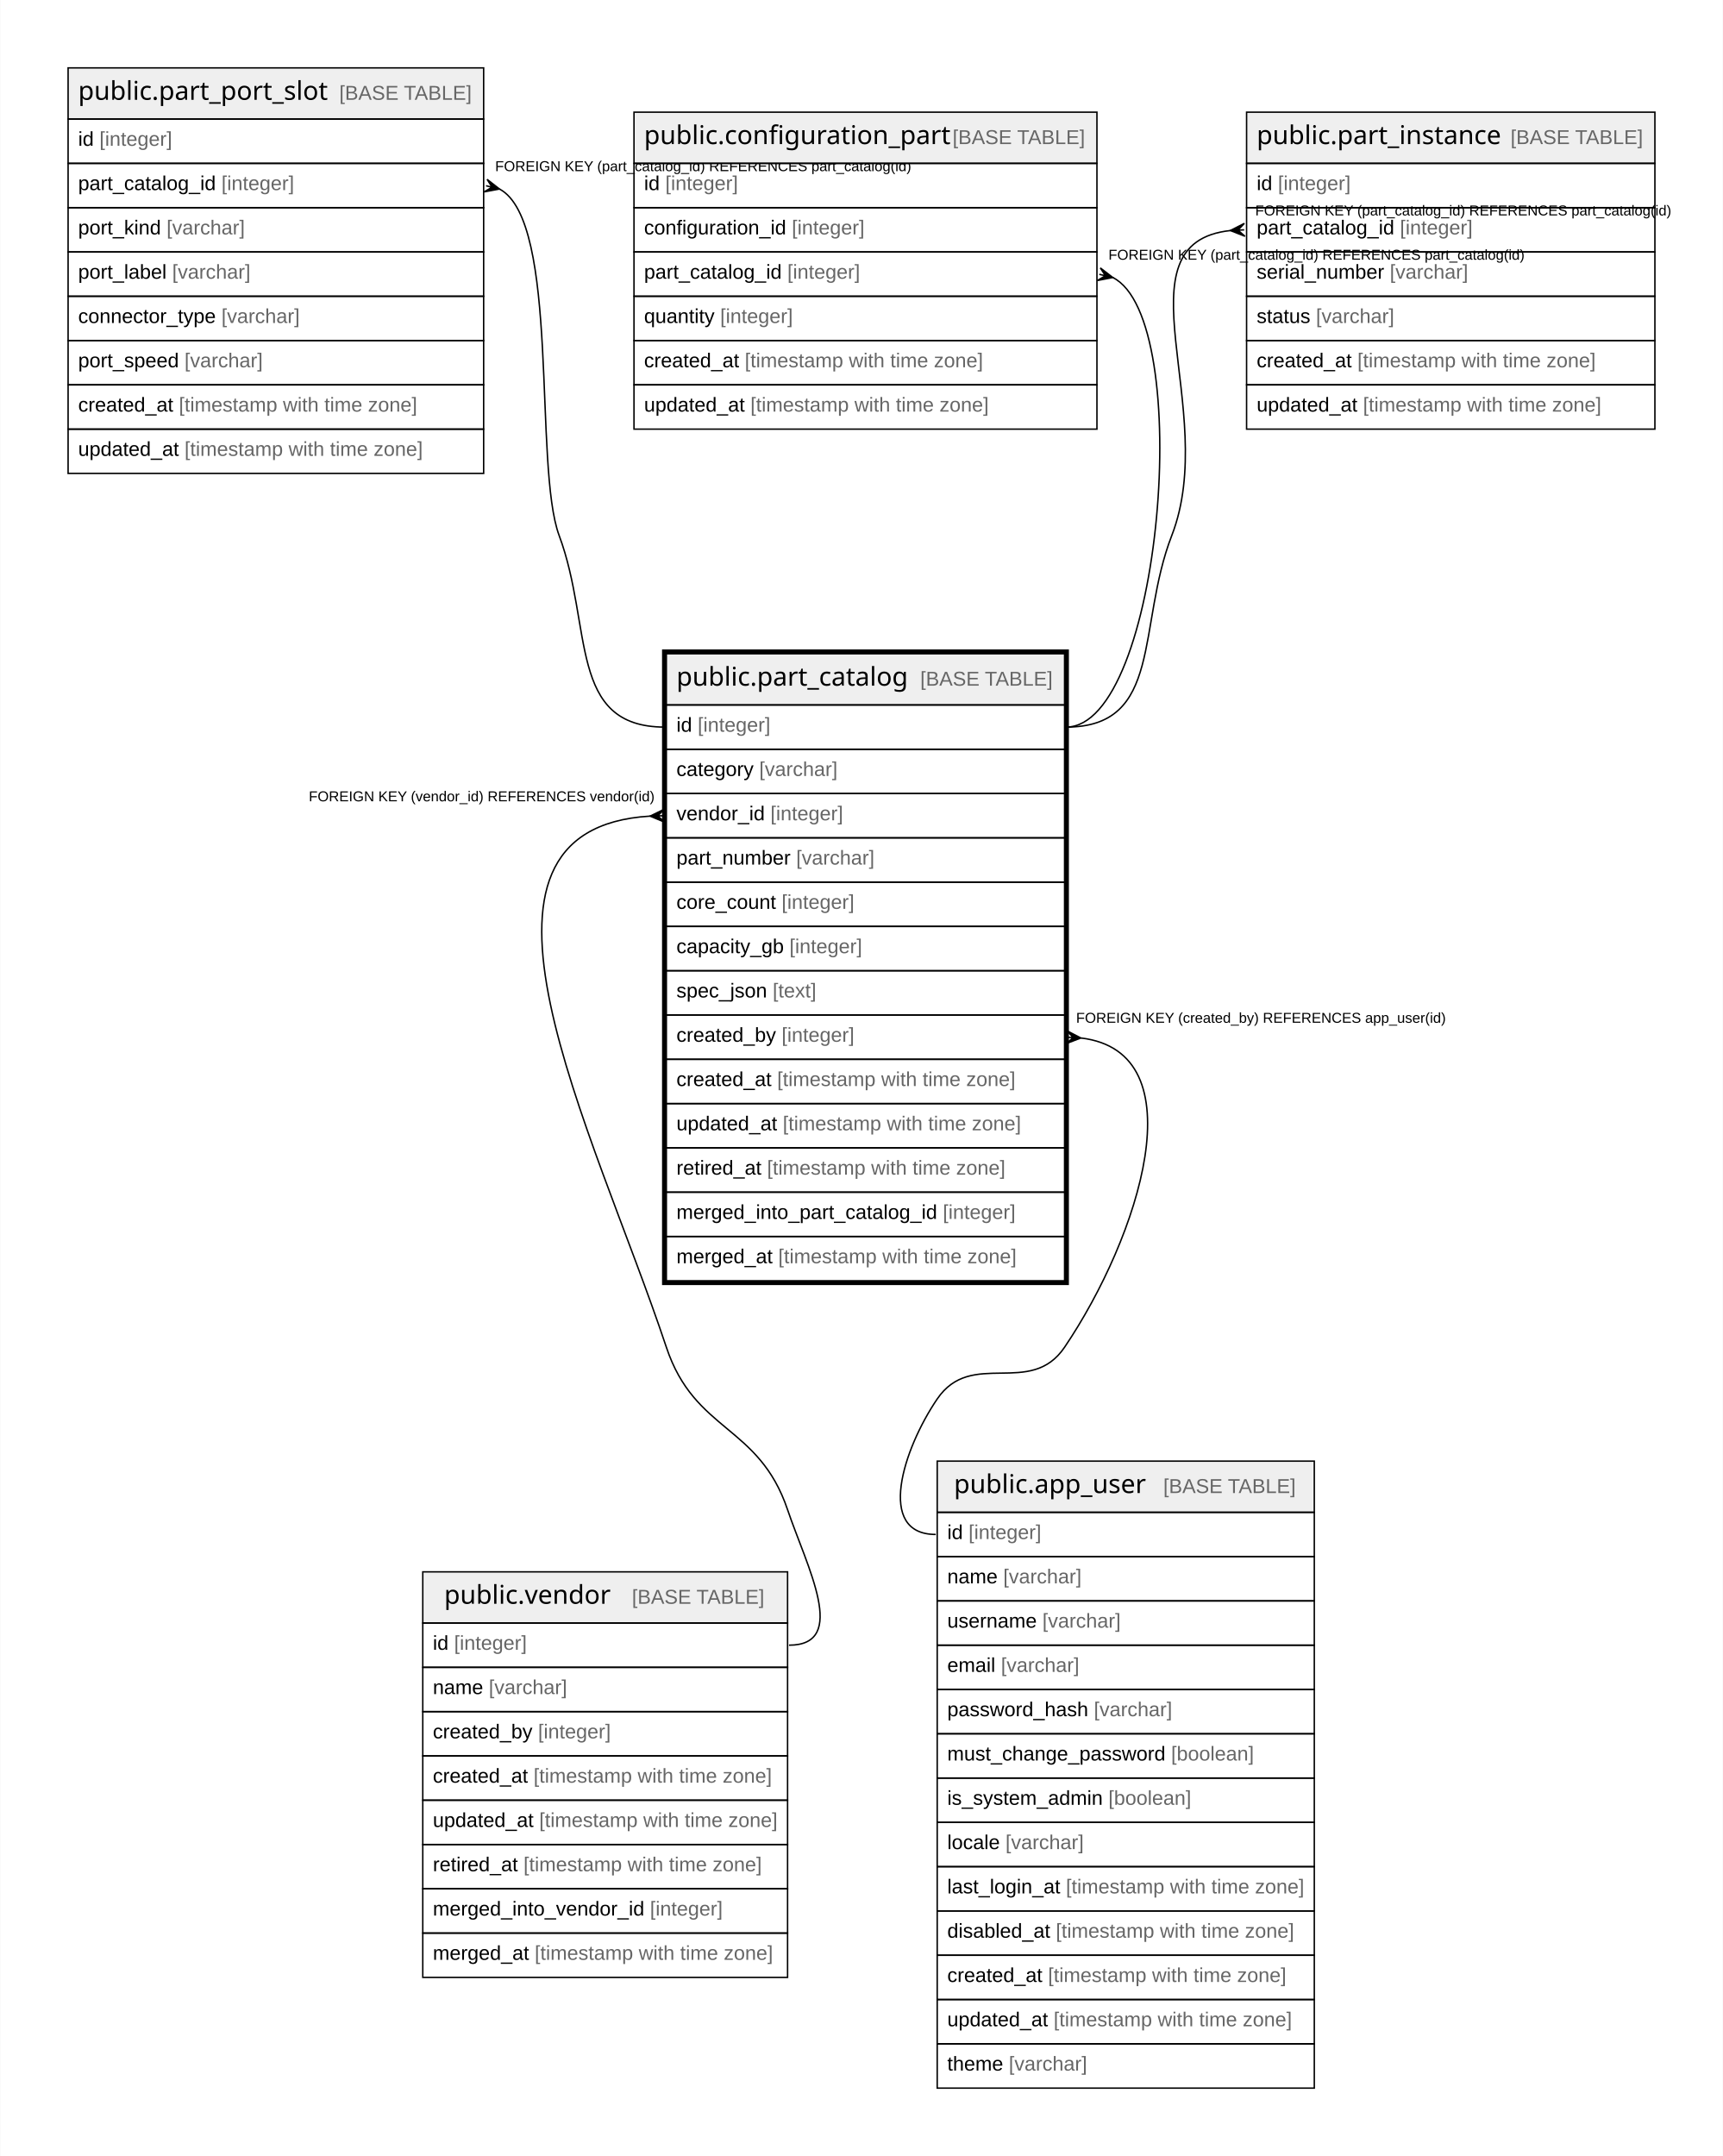
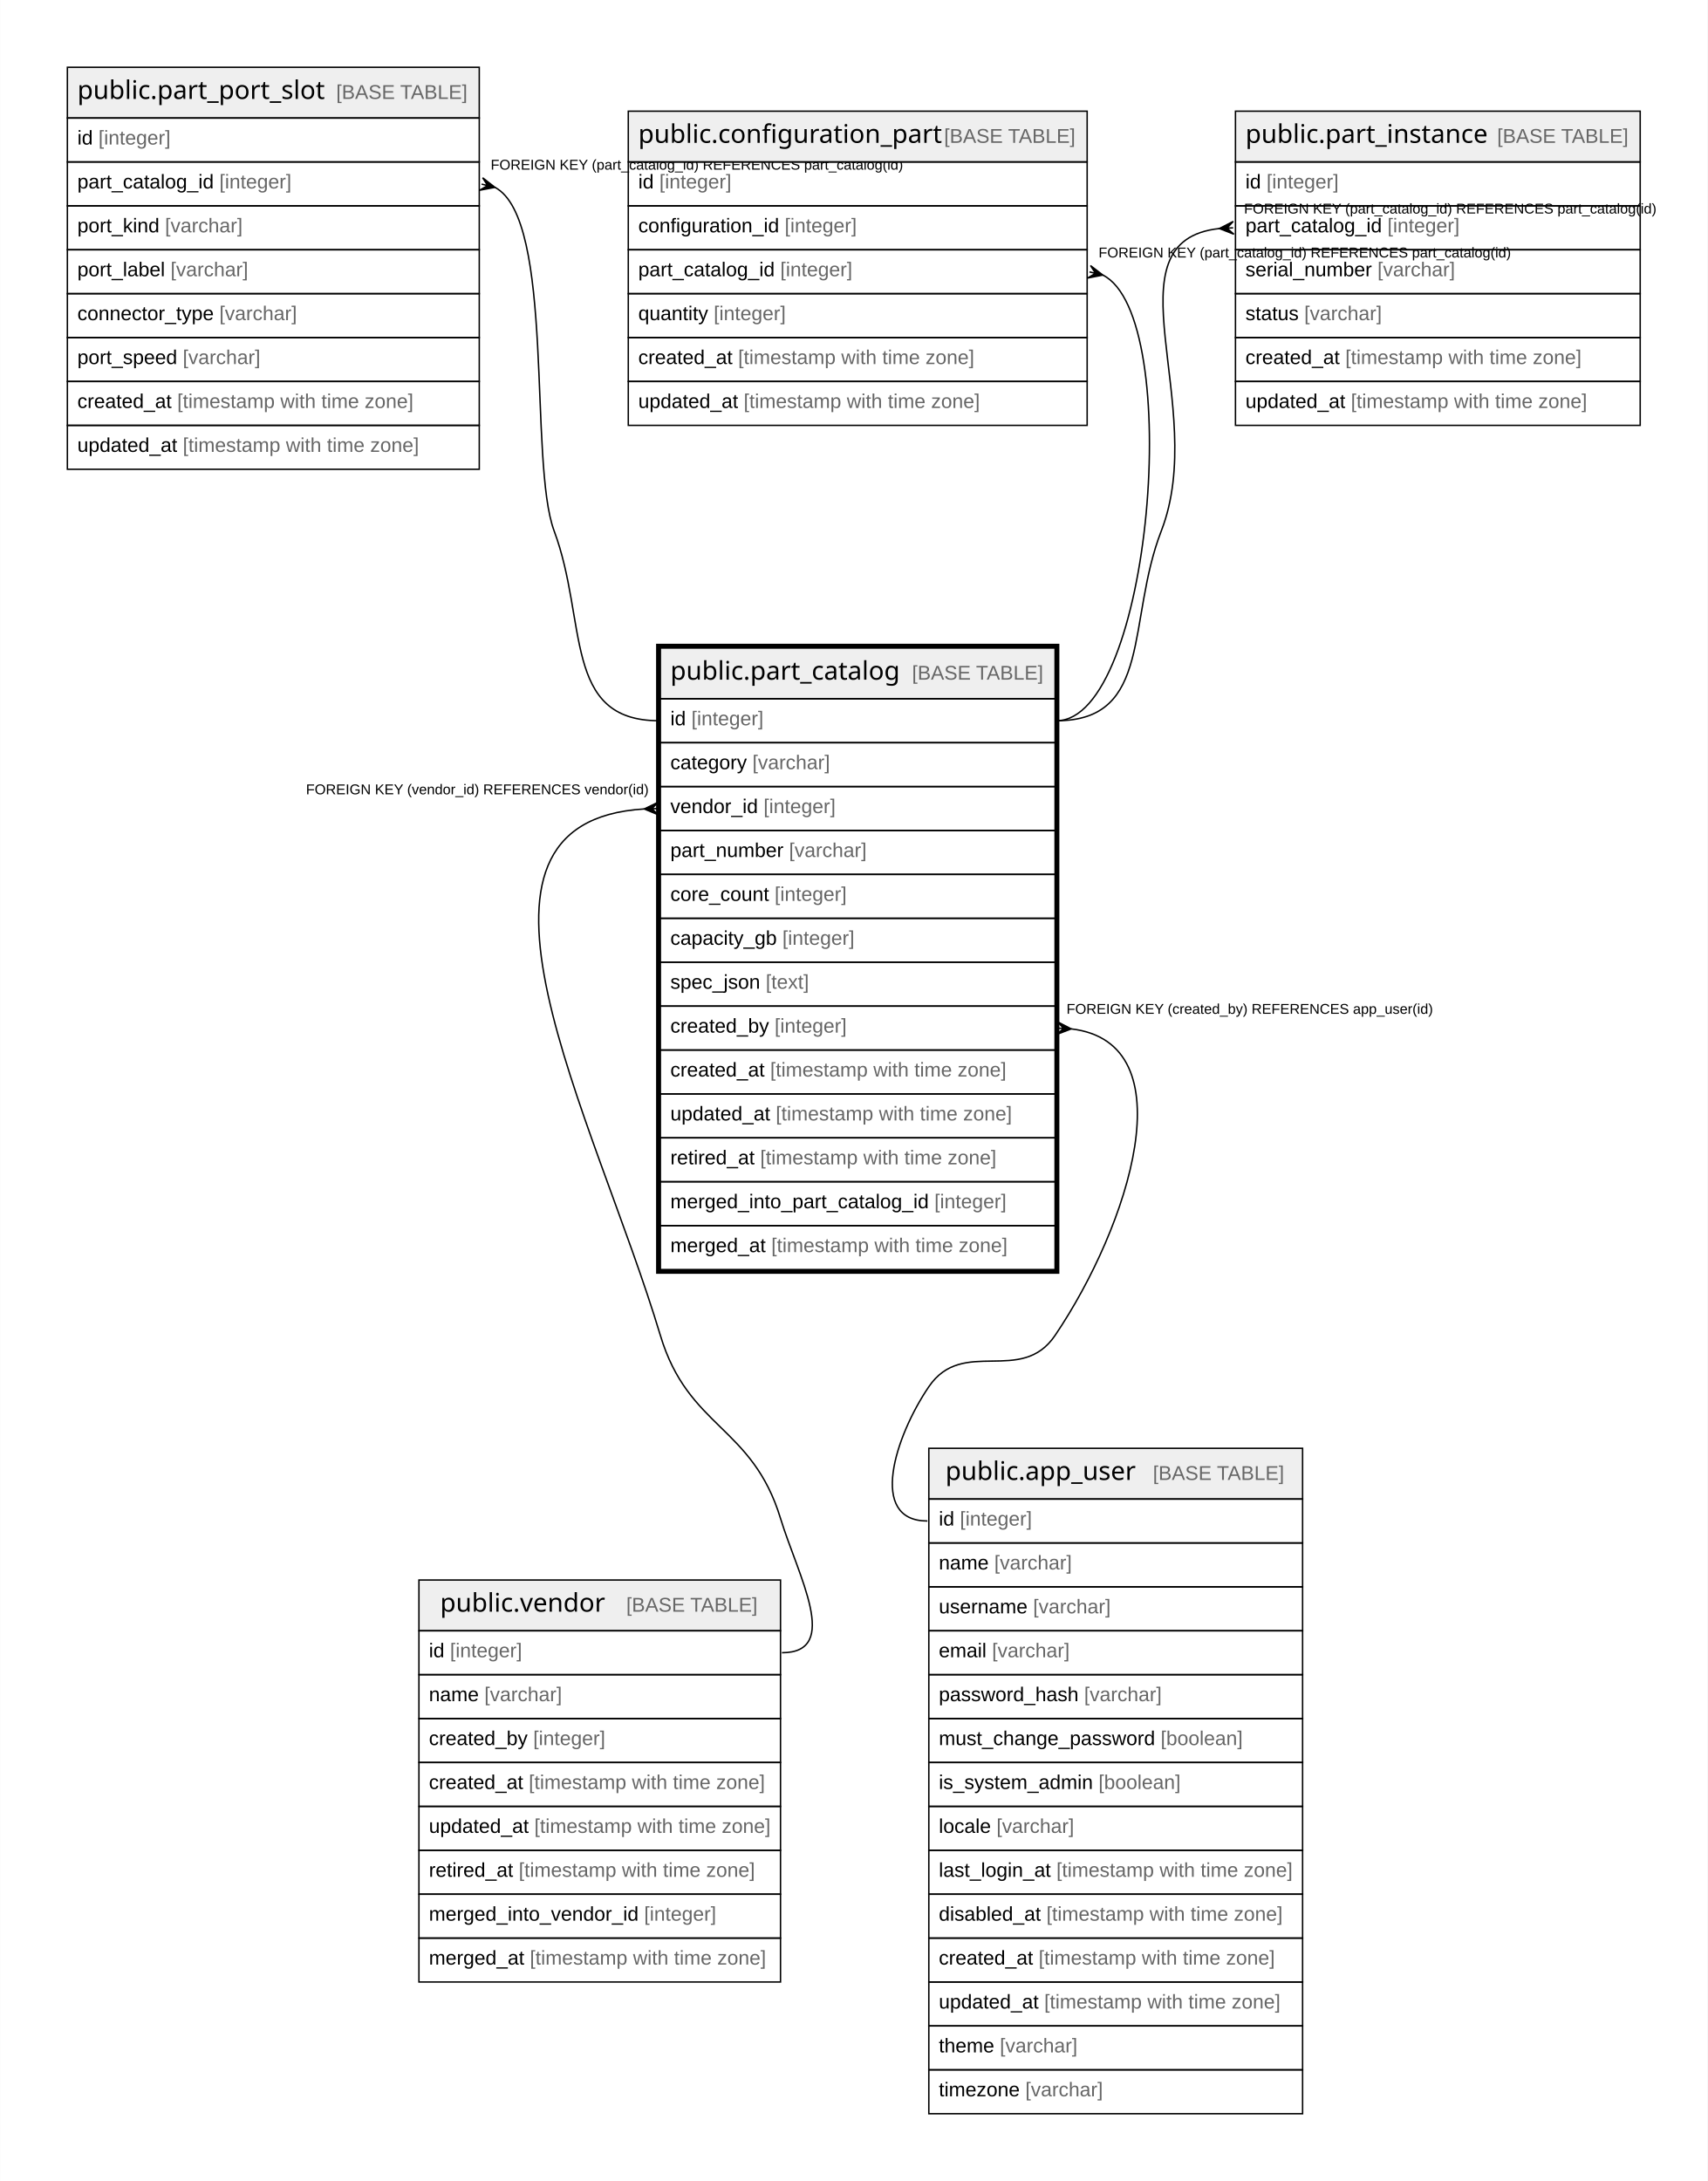
- <svg xmlns="http://www.w3.org/2000/svg" width="1198pt" height="1499pt" viewBox="0.00 0.00 1197.85 1499.20">
-   <g id="graph0" class="graph" transform="scale(1 1) rotate(0) translate(4 1495.2)">
-     <polygon fill="white" stroke="none" points="-4,4 -4,-1495.2 1193.85,-1495.2 1193.85,4 -4,4" />
+ <svg xmlns="http://www.w3.org/2000/svg" width="1198pt" height="1530pt" viewBox="0.00 0.00 1197.85 1530.00">
+   <g id="graph0" class="graph" transform="scale(1 1) rotate(0) translate(4 1526)">
+     <polygon fill="white" stroke="none" points="-4,4 -4,-1526 1193.85,-1526 1193.85,4 -4,4" />
    <g id="node1" class="node">
-       <polygon fill="#efefef" stroke="none" points="459.22,-1005 459.22,-1040.6 736.15,-1040.6 736.15,-1005 459.22,-1005" />
-       <polygon fill="none" stroke="black" points="459.22,-1005 459.22,-1040.6 736.15,-1040.6 736.15,-1005 459.22,-1005" />
-       <text text-anchor="start" x="466.22" y="-1018.4" font-family="Arial Bold" font-size="18.00">public.part_catalog</text>
-       <text text-anchor="start" x="604.66" y="-1018.4" font-family="Arial" font-size="14.00">    </text>
-       <text text-anchor="start" x="635.78" y="-1018.4" font-family="Arial" font-size="14.00" fill="#666666">[BASE TABLE]</text>
+       <polygon fill="#efefef" stroke="none" points="459.22,-1035.8 459.22,-1071.4 736.15,-1071.4 736.15,-1035.8 459.22,-1035.8" />
+       <polygon fill="none" stroke="black" points="459.22,-1035.8 459.22,-1071.4 736.15,-1071.4 736.15,-1035.8 459.22,-1035.8" />
+       <text text-anchor="start" x="466.22" y="-1049.2" font-family="Arial Bold" font-size="18.00">public.part_catalog</text>
+       <text text-anchor="start" x="604.66" y="-1049.2" font-family="Arial" font-size="14.00">    </text>
+       <text text-anchor="start" x="635.78" y="-1049.2" font-family="Arial" font-size="14.00" fill="#666666">[BASE TABLE]</text>
+       <polygon fill="none" stroke="black" points="459.22,-1005 459.22,-1035.8 736.15,-1035.8 736.15,-1005 459.22,-1005" />
+       <text text-anchor="start" x="466.22" y="-1017.2" font-family="Arial" font-size="14.00">id </text>
+       <text text-anchor="start" x="481" y="-1017.2" font-family="Arial" font-size="14.00" fill="#666666">[integer]</text>
      <polygon fill="none" stroke="black" points="459.22,-974.2 459.22,-1005 736.15,-1005 736.15,-974.2 459.22,-974.2" />
-       <text text-anchor="start" x="466.22" y="-986.4" font-family="Arial" font-size="14.00">id </text>
-       <text text-anchor="start" x="481" y="-986.4" font-family="Arial" font-size="14.00" fill="#666666">[integer]</text>
+       <text text-anchor="start" x="466.22" y="-986.4" font-family="Arial" font-size="14.00">category </text>
+       <text text-anchor="start" x="523.8" y="-986.4" font-family="Arial" font-size="14.00" fill="#666666">[varchar]</text>
      <polygon fill="none" stroke="black" points="459.22,-943.4 459.22,-974.2 736.15,-974.2 736.15,-943.4 459.22,-943.4" />
-       <text text-anchor="start" x="466.22" y="-955.6" font-family="Arial" font-size="14.00">category </text>
-       <text text-anchor="start" x="523.8" y="-955.6" font-family="Arial" font-size="14.00" fill="#666666">[varchar]</text>
+       <text text-anchor="start" x="466.22" y="-955.6" font-family="Arial" font-size="14.00">vendor_id </text>
+       <text text-anchor="start" x="531.6" y="-955.6" font-family="Arial" font-size="14.00" fill="#666666">[integer]</text>
      <polygon fill="none" stroke="black" points="459.22,-912.6 459.22,-943.4 736.15,-943.4 736.15,-912.6 459.22,-912.6" />
-       <text text-anchor="start" x="466.22" y="-924.8" font-family="Arial" font-size="14.00">vendor_id </text>
-       <text text-anchor="start" x="531.6" y="-924.8" font-family="Arial" font-size="14.00" fill="#666666">[integer]</text>
+       <text text-anchor="start" x="466.22" y="-924.8" font-family="Arial" font-size="14.00">part_number </text>
+       <text text-anchor="start" x="549.48" y="-924.8" font-family="Arial" font-size="14.00" fill="#666666">[varchar]</text>
      <polygon fill="none" stroke="black" points="459.22,-881.8 459.22,-912.6 736.15,-912.6 736.15,-881.8 459.22,-881.8" />
-       <text text-anchor="start" x="466.22" y="-894" font-family="Arial" font-size="14.00">part_number </text>
-       <text text-anchor="start" x="549.48" y="-894" font-family="Arial" font-size="14.00" fill="#666666">[varchar]</text>
+       <text text-anchor="start" x="466.22" y="-894" font-family="Arial" font-size="14.00">core_count </text>
+       <text text-anchor="start" x="539.37" y="-894" font-family="Arial" font-size="14.00" fill="#666666">[integer]</text>
      <polygon fill="none" stroke="black" points="459.22,-851 459.22,-881.8 736.15,-881.8 736.15,-851 459.22,-851" />
-       <text text-anchor="start" x="466.22" y="-863.2" font-family="Arial" font-size="14.00">core_count </text>
-       <text text-anchor="start" x="539.37" y="-863.2" font-family="Arial" font-size="14.00" fill="#666666">[integer]</text>
+       <text text-anchor="start" x="466.22" y="-863.2" font-family="Arial" font-size="14.00">capacity_gb </text>
+       <text text-anchor="start" x="544.82" y="-863.2" font-family="Arial" font-size="14.00" fill="#666666">[integer]</text>
      <polygon fill="none" stroke="black" points="459.22,-820.2 459.22,-851 736.15,-851 736.15,-820.2 459.22,-820.2" />
-       <text text-anchor="start" x="466.22" y="-832.4" font-family="Arial" font-size="14.00">capacity_gb </text>
-       <text text-anchor="start" x="544.82" y="-832.4" font-family="Arial" font-size="14.00" fill="#666666">[integer]</text>
+       <text text-anchor="start" x="466.22" y="-832.4" font-family="Arial" font-size="14.00">spec_json </text>
+       <text text-anchor="start" x="533.15" y="-832.4" font-family="Arial" font-size="14.00" fill="#666666">[text]</text>
      <polygon fill="none" stroke="black" points="459.22,-789.4 459.22,-820.2 736.15,-820.2 736.15,-789.4 459.22,-789.4" />
-       <text text-anchor="start" x="466.22" y="-801.6" font-family="Arial" font-size="14.00">spec_json </text>
-       <text text-anchor="start" x="533.15" y="-801.6" font-family="Arial" font-size="14.00" fill="#666666">[text]</text>
+       <text text-anchor="start" x="466.22" y="-801.6" font-family="Arial" font-size="14.00">created_by </text>
+       <text text-anchor="start" x="539.37" y="-801.6" font-family="Arial" font-size="14.00" fill="#666666">[integer]</text>
      <polygon fill="none" stroke="black" points="459.22,-758.6 459.22,-789.4 736.15,-789.4 736.15,-758.6 459.22,-758.6" />
-       <text text-anchor="start" x="466.22" y="-770.8" font-family="Arial" font-size="14.00">created_by </text>
-       <text text-anchor="start" x="539.37" y="-770.8" font-family="Arial" font-size="14.00" fill="#666666">[integer]</text>
+       <text text-anchor="start" x="466.22" y="-770.8" font-family="Arial" font-size="14.00">created_at </text>
+       <text text-anchor="start" x="536.26" y="-770.8" font-family="Arial" font-size="14.00" fill="#666666">[timestamp with time zone]</text>
      <polygon fill="none" stroke="black" points="459.22,-727.8 459.22,-758.6 736.15,-758.6 736.15,-727.8 459.22,-727.8" />
-       <text text-anchor="start" x="466.22" y="-740" font-family="Arial" font-size="14.00">created_at </text>
-       <text text-anchor="start" x="536.26" y="-740" font-family="Arial" font-size="14.00" fill="#666666">[timestamp with time zone]</text>
+       <text text-anchor="start" x="466.22" y="-740" font-family="Arial" font-size="14.00">updated_at </text>
+       <text text-anchor="start" x="540.17" y="-740" font-family="Arial" font-size="14.00" fill="#666666">[timestamp with time zone]</text>
      <polygon fill="none" stroke="black" points="459.22,-697 459.22,-727.8 736.15,-727.8 736.15,-697 459.22,-697" />
-       <text text-anchor="start" x="466.22" y="-709.2" font-family="Arial" font-size="14.00">updated_at </text>
-       <text text-anchor="start" x="540.17" y="-709.2" font-family="Arial" font-size="14.00" fill="#666666">[timestamp with time zone]</text>
+       <text text-anchor="start" x="466.22" y="-709.2" font-family="Arial" font-size="14.00">retired_at </text>
+       <text text-anchor="start" x="529.25" y="-709.2" font-family="Arial" font-size="14.00" fill="#666666">[timestamp with time zone]</text>
      <polygon fill="none" stroke="black" points="459.22,-666.2 459.22,-697 736.15,-697 736.15,-666.2 459.22,-666.2" />
-       <text text-anchor="start" x="466.22" y="-678.4" font-family="Arial" font-size="14.00">retired_at </text>
-       <text text-anchor="start" x="529.25" y="-678.4" font-family="Arial" font-size="14.00" fill="#666666">[timestamp with time zone]</text>
+       <text text-anchor="start" x="466.22" y="-678.4" font-family="Arial" font-size="14.00">merged_into_part_catalog_id </text>
+       <text text-anchor="start" x="651.46" y="-678.4" font-family="Arial" font-size="14.00" fill="#666666">[integer]</text>
      <polygon fill="none" stroke="black" points="459.22,-635.4 459.22,-666.2 736.15,-666.2 736.15,-635.4 459.22,-635.4" />
-       <text text-anchor="start" x="466.22" y="-647.6" font-family="Arial" font-size="14.00">merged_into_part_catalog_id </text>
-       <text text-anchor="start" x="651.46" y="-647.6" font-family="Arial" font-size="14.00" fill="#666666">[integer]</text>
-       <polygon fill="none" stroke="black" points="459.22,-604.6 459.22,-635.4 736.15,-635.4 736.15,-604.6 459.22,-604.6" />
-       <text text-anchor="start" x="466.22" y="-616.8" font-family="Arial" font-size="14.00">merged_at </text>
-       <text text-anchor="start" x="537.04" y="-616.8" font-family="Arial" font-size="14.00" fill="#666666">[timestamp with time zone]</text>
-       <polygon fill="none" stroke="black" stroke-width="3" points="457.72,-603.1 457.72,-1042.1 737.65,-1042.1 737.65,-603.1 457.72,-603.1" />
+       <text text-anchor="start" x="466.22" y="-647.6" font-family="Arial" font-size="14.00">merged_at </text>
+       <text text-anchor="start" x="537.04" y="-647.6" font-family="Arial" font-size="14.00" fill="#666666">[timestamp with time zone]</text>
+       <polygon fill="none" stroke="black" stroke-width="3" points="457.72,-633.9 457.72,-1072.9 737.65,-1072.9 737.65,-633.9 457.72,-633.9" />
    </g>
    <g id="node5" class="node">
-       <polygon fill="#efefef" stroke="none" points="289.84,-366.6 289.84,-402.2 543.52,-402.2 543.52,-366.6 289.84,-366.6" />
-       <polygon fill="none" stroke="black" points="289.84,-366.6 289.84,-402.2 543.52,-402.2 543.52,-366.6 289.84,-366.6" />
-       <text text-anchor="start" x="304.7" y="-380" font-family="Arial Bold" font-size="18.00">public.vendor</text>
-       <text text-anchor="start" x="404.18" y="-380" font-family="Arial" font-size="14.00">    </text>
-       <text text-anchor="start" x="435.29" y="-380" font-family="Arial" font-size="14.00" fill="#666666">[BASE TABLE]</text>
-       <polygon fill="none" stroke="black" points="289.84,-335.8 289.84,-366.6 543.52,-366.6 543.52,-335.8 289.84,-335.8" />
-       <text text-anchor="start" x="296.84" y="-348" font-family="Arial" font-size="14.00">id </text>
-       <text text-anchor="start" x="311.63" y="-348" font-family="Arial" font-size="14.00" fill="#666666">[integer]</text>
-       <polygon fill="none" stroke="black" points="289.84,-305 289.84,-335.8 543.52,-335.8 543.52,-305 289.84,-305" />
-       <text text-anchor="start" x="296.84" y="-317.2" font-family="Arial" font-size="14.00">name </text>
-       <text text-anchor="start" x="335.75" y="-317.2" font-family="Arial" font-size="14.00" fill="#666666">[varchar]</text>
-       <polygon fill="none" stroke="black" points="289.84,-274.2 289.84,-305 543.52,-305 543.52,-274.2 289.84,-274.2" />
-       <text text-anchor="start" x="296.84" y="-286.4" font-family="Arial" font-size="14.00">created_by </text>
-       <text text-anchor="start" x="370" y="-286.4" font-family="Arial" font-size="14.00" fill="#666666">[integer]</text>
-       <polygon fill="none" stroke="black" points="289.84,-243.4 289.84,-274.2 543.52,-274.2 543.52,-243.4 289.84,-243.4" />
-       <text text-anchor="start" x="296.84" y="-255.6" font-family="Arial" font-size="14.00">created_at </text>
-       <text text-anchor="start" x="366.89" y="-255.6" font-family="Arial" font-size="14.00" fill="#666666">[timestamp with time zone]</text>
-       <polygon fill="none" stroke="black" points="289.84,-212.6 289.84,-243.4 543.52,-243.4 543.52,-212.6 289.84,-212.6" />
-       <text text-anchor="start" x="296.84" y="-224.8" font-family="Arial" font-size="14.00">updated_at </text>
-       <text text-anchor="start" x="370.8" y="-224.8" font-family="Arial" font-size="14.00" fill="#666666">[timestamp with time zone]</text>
-       <polygon fill="none" stroke="black" points="289.84,-181.8 289.84,-212.6 543.52,-212.6 543.52,-181.8 289.84,-181.8" />
-       <text text-anchor="start" x="296.84" y="-194" font-family="Arial" font-size="14.00">retired_at </text>
-       <text text-anchor="start" x="359.88" y="-194" font-family="Arial" font-size="14.00" fill="#666666">[timestamp with time zone]</text>
-       <polygon fill="none" stroke="black" points="289.84,-151 289.84,-181.8 543.52,-181.8 543.52,-151 289.84,-151" />
-       <text text-anchor="start" x="296.84" y="-163.2" font-family="Arial" font-size="14.00">merged_into_vendor_id </text>
-       <text text-anchor="start" x="447.83" y="-163.2" font-family="Arial" font-size="14.00" fill="#666666">[integer]</text>
-       <polygon fill="none" stroke="black" points="289.84,-120.2 289.84,-151 543.52,-151 543.52,-120.2 289.84,-120.2" />
-       <text text-anchor="start" x="296.84" y="-132.4" font-family="Arial" font-size="14.00">merged_at </text>
-       <text text-anchor="start" x="367.66" y="-132.4" font-family="Arial" font-size="14.00" fill="#666666">[timestamp with time zone]</text>
+       <polygon fill="#efefef" stroke="none" points="289.84,-382 289.84,-417.6 543.52,-417.6 543.52,-382 289.84,-382" />
+       <polygon fill="none" stroke="black" points="289.84,-382 289.84,-417.6 543.52,-417.6 543.52,-382 289.84,-382" />
+       <text text-anchor="start" x="304.7" y="-395.4" font-family="Arial Bold" font-size="18.00">public.vendor</text>
+       <text text-anchor="start" x="404.18" y="-395.4" font-family="Arial" font-size="14.00">    </text>
+       <text text-anchor="start" x="435.29" y="-395.4" font-family="Arial" font-size="14.00" fill="#666666">[BASE TABLE]</text>
+       <polygon fill="none" stroke="black" points="289.84,-351.2 289.84,-382 543.52,-382 543.52,-351.2 289.84,-351.2" />
+       <text text-anchor="start" x="296.84" y="-363.4" font-family="Arial" font-size="14.00">id </text>
+       <text text-anchor="start" x="311.63" y="-363.4" font-family="Arial" font-size="14.00" fill="#666666">[integer]</text>
+       <polygon fill="none" stroke="black" points="289.84,-320.4 289.84,-351.2 543.52,-351.2 543.52,-320.4 289.84,-320.4" />
+       <text text-anchor="start" x="296.84" y="-332.6" font-family="Arial" font-size="14.00">name </text>
+       <text text-anchor="start" x="335.75" y="-332.6" font-family="Arial" font-size="14.00" fill="#666666">[varchar]</text>
+       <polygon fill="none" stroke="black" points="289.84,-289.6 289.84,-320.4 543.52,-320.4 543.52,-289.6 289.84,-289.6" />
+       <text text-anchor="start" x="296.84" y="-301.8" font-family="Arial" font-size="14.00">created_by </text>
+       <text text-anchor="start" x="370" y="-301.8" font-family="Arial" font-size="14.00" fill="#666666">[integer]</text>
+       <polygon fill="none" stroke="black" points="289.84,-258.8 289.84,-289.6 543.52,-289.6 543.52,-258.8 289.84,-258.8" />
+       <text text-anchor="start" x="296.84" y="-271" font-family="Arial" font-size="14.00">created_at </text>
+       <text text-anchor="start" x="366.89" y="-271" font-family="Arial" font-size="14.00" fill="#666666">[timestamp with time zone]</text>
+       <polygon fill="none" stroke="black" points="289.84,-228 289.84,-258.8 543.52,-258.8 543.52,-228 289.84,-228" />
+       <text text-anchor="start" x="296.84" y="-240.2" font-family="Arial" font-size="14.00">updated_at </text>
+       <text text-anchor="start" x="370.8" y="-240.2" font-family="Arial" font-size="14.00" fill="#666666">[timestamp with time zone]</text>
+       <polygon fill="none" stroke="black" points="289.84,-197.2 289.84,-228 543.52,-228 543.52,-197.2 289.84,-197.2" />
+       <text text-anchor="start" x="296.84" y="-209.4" font-family="Arial" font-size="14.00">retired_at </text>
+       <text text-anchor="start" x="359.88" y="-209.4" font-family="Arial" font-size="14.00" fill="#666666">[timestamp with time zone]</text>
+       <polygon fill="none" stroke="black" points="289.84,-166.4 289.84,-197.2 543.52,-197.2 543.52,-166.4 289.84,-166.4" />
+       <text text-anchor="start" x="296.84" y="-178.6" font-family="Arial" font-size="14.00">merged_into_vendor_id </text>
+       <text text-anchor="start" x="447.83" y="-178.6" font-family="Arial" font-size="14.00" fill="#666666">[integer]</text>
+       <polygon fill="none" stroke="black" points="289.84,-135.6 289.84,-166.4 543.52,-166.4 543.52,-135.6 289.84,-135.6" />
+       <text text-anchor="start" x="296.84" y="-147.8" font-family="Arial" font-size="14.00">merged_at </text>
+       <text text-anchor="start" x="367.66" y="-147.8" font-family="Arial" font-size="14.00" fill="#666666">[timestamp with time zone]</text>
    </g>
    <g id="edge4" class="edge">
-       <path fill="none" stroke="black" d="M448.01,-927.71C298.79,-918.84 408.37,-710.88 459.22,-558.4 479.04,-498.96 523.47,-504.76 543.52,-445.4 556.93,-405.73 586.39,-351.2 544.52,-351.2" />
-       <polygon fill="black" stroke="black" points="447.89,-927.7 457.75,-932.49 453.22,-927.86 457.55,-927.98 457.55,-927.98 457.55,-927.98 453.22,-927.86 458.01,-923.49 447.89,-927.7" />
-       <text text-anchor="start" x="210.59" y="-938" font-family="Arial" font-size="10.00">FOREIGN KEY (vendor_id) REFERENCES vendor(id)</text>
+       <path fill="none" stroke="black" d="M448.02,-958.51C298.99,-949.7 412.97,-743.14 459.22,-589.2 478.86,-523.82 523.62,-526.1 543.52,-460.8 555.73,-420.75 586.39,-366.6 544.52,-366.6" />
+       <polygon fill="black" stroke="black" points="447.89,-958.5 457.75,-963.29 453.22,-958.66 457.55,-958.78 457.55,-958.78 457.55,-958.78 453.22,-958.66 458.01,-954.29 447.89,-958.5" />
+       <text text-anchor="start" x="210.59" y="-968.8" font-family="Arial" font-size="10.00">FOREIGN KEY (vendor_id) REFERENCES vendor(id)</text>
    </g>
    <g id="node6" class="node">
-       <polygon fill="#efefef" stroke="none" points="647.57,-443.6 647.57,-479.2 909.8,-479.2 909.8,-443.6 647.57,-443.6" />
-       <polygon fill="none" stroke="black" points="647.57,-443.6 647.57,-479.2 909.8,-479.2 909.8,-443.6 647.57,-443.6" />
-       <text text-anchor="start" x="659.2" y="-457" font-family="Arial Bold" font-size="18.00">public.app_user</text>
-       <text text-anchor="start" x="773.67" y="-457" font-family="Arial" font-size="14.00">    </text>
-       <text text-anchor="start" x="804.79" y="-457" font-family="Arial" font-size="14.00" fill="#666666">[BASE TABLE]</text>
+       <polygon fill="#efefef" stroke="none" points="647.57,-474.4 647.57,-510 909.8,-510 909.8,-474.4 647.57,-474.4" />
+       <polygon fill="none" stroke="black" points="647.57,-474.4 647.57,-510 909.8,-510 909.8,-474.4 647.57,-474.4" />
+       <text text-anchor="start" x="659.2" y="-487.8" font-family="Arial Bold" font-size="18.00">public.app_user</text>
+       <text text-anchor="start" x="773.67" y="-487.8" font-family="Arial" font-size="14.00">    </text>
+       <text text-anchor="start" x="804.79" y="-487.8" font-family="Arial" font-size="14.00" fill="#666666">[BASE TABLE]</text>
+       <polygon fill="none" stroke="black" points="647.57,-443.6 647.57,-474.4 909.8,-474.4 909.8,-443.6 647.57,-443.6" />
+       <text text-anchor="start" x="654.57" y="-455.8" font-family="Arial" font-size="14.00">id </text>
+       <text text-anchor="start" x="669.36" y="-455.8" font-family="Arial" font-size="14.00" fill="#666666">[integer]</text>
      <polygon fill="none" stroke="black" points="647.57,-412.8 647.57,-443.6 909.8,-443.6 909.8,-412.8 647.57,-412.8" />
-       <text text-anchor="start" x="654.57" y="-425" font-family="Arial" font-size="14.00">id </text>
-       <text text-anchor="start" x="669.36" y="-425" font-family="Arial" font-size="14.00" fill="#666666">[integer]</text>
+       <text text-anchor="start" x="654.57" y="-425" font-family="Arial" font-size="14.00">name </text>
+       <text text-anchor="start" x="693.48" y="-425" font-family="Arial" font-size="14.00" fill="#666666">[varchar]</text>
      <polygon fill="none" stroke="black" points="647.57,-382 647.57,-412.8 909.8,-412.8 909.8,-382 647.57,-382" />
-       <text text-anchor="start" x="654.57" y="-394.2" font-family="Arial" font-size="14.00">name </text>
-       <text text-anchor="start" x="693.48" y="-394.2" font-family="Arial" font-size="14.00" fill="#666666">[varchar]</text>
+       <text text-anchor="start" x="654.57" y="-394.2" font-family="Arial" font-size="14.00">username </text>
+       <text text-anchor="start" x="720.71" y="-394.2" font-family="Arial" font-size="14.00" fill="#666666">[varchar]</text>
      <polygon fill="none" stroke="black" points="647.57,-351.2 647.57,-382 909.8,-382 909.8,-351.2 647.57,-351.2" />
-       <text text-anchor="start" x="654.57" y="-363.4" font-family="Arial" font-size="14.00">username </text>
-       <text text-anchor="start" x="720.71" y="-363.4" font-family="Arial" font-size="14.00" fill="#666666">[varchar]</text>
+       <text text-anchor="start" x="654.57" y="-363.4" font-family="Arial" font-size="14.00">email </text>
+       <text text-anchor="start" x="691.91" y="-363.4" font-family="Arial" font-size="14.00" fill="#666666">[varchar]</text>
      <polygon fill="none" stroke="black" points="647.57,-320.4 647.57,-351.2 909.8,-351.2 909.8,-320.4 647.57,-320.4" />
-       <text text-anchor="start" x="654.57" y="-332.6" font-family="Arial" font-size="14.00">email </text>
-       <text text-anchor="start" x="691.91" y="-332.6" font-family="Arial" font-size="14.00" fill="#666666">[varchar]</text>
+       <text text-anchor="start" x="654.57" y="-332.6" font-family="Arial" font-size="14.00">password_hash </text>
+       <text text-anchor="start" x="756.52" y="-332.6" font-family="Arial" font-size="14.00" fill="#666666">[varchar]</text>
      <polygon fill="none" stroke="black" points="647.57,-289.6 647.57,-320.4 909.8,-320.4 909.8,-289.6 647.57,-289.6" />
-       <text text-anchor="start" x="654.57" y="-301.8" font-family="Arial" font-size="14.00">password_hash </text>
-       <text text-anchor="start" x="756.52" y="-301.8" font-family="Arial" font-size="14.00" fill="#666666">[varchar]</text>
+       <text text-anchor="start" x="654.57" y="-301.8" font-family="Arial" font-size="14.00">must_change_password </text>
+       <text text-anchor="start" x="810.22" y="-301.8" font-family="Arial" font-size="14.00" fill="#666666">[boolean]</text>
      <polygon fill="none" stroke="black" points="647.57,-258.8 647.57,-289.6 909.8,-289.6 909.8,-258.8 647.57,-258.8" />
-       <text text-anchor="start" x="654.57" y="-271" font-family="Arial" font-size="14.00">must_change_password </text>
-       <text text-anchor="start" x="810.22" y="-271" font-family="Arial" font-size="14.00" fill="#666666">[boolean]</text>
+       <text text-anchor="start" x="654.57" y="-271" font-family="Arial" font-size="14.00">is_system_admin </text>
+       <text text-anchor="start" x="766.61" y="-271" font-family="Arial" font-size="14.00" fill="#666666">[boolean]</text>
      <polygon fill="none" stroke="black" points="647.57,-228 647.57,-258.8 909.8,-258.8 909.8,-228 647.57,-228" />
-       <text text-anchor="start" x="654.57" y="-240.2" font-family="Arial" font-size="14.00">is_system_admin </text>
-       <text text-anchor="start" x="766.61" y="-240.2" font-family="Arial" font-size="14.00" fill="#666666">[boolean]</text>
+       <text text-anchor="start" x="654.57" y="-240.2" font-family="Arial" font-size="14.00">locale </text>
+       <text text-anchor="start" x="695.04" y="-240.2" font-family="Arial" font-size="14.00" fill="#666666">[varchar]</text>
      <polygon fill="none" stroke="black" points="647.57,-197.2 647.57,-228 909.8,-228 909.8,-197.2 647.57,-197.2" />
-       <text text-anchor="start" x="654.57" y="-209.4" font-family="Arial" font-size="14.00">locale </text>
-       <text text-anchor="start" x="695.04" y="-209.4" font-family="Arial" font-size="14.00" fill="#666666">[varchar]</text>
+       <text text-anchor="start" x="654.57" y="-209.4" font-family="Arial" font-size="14.00">last_login_at </text>
+       <text text-anchor="start" x="737.07" y="-209.4" font-family="Arial" font-size="14.00" fill="#666666">[timestamp with time zone]</text>
      <polygon fill="none" stroke="black" points="647.57,-166.4 647.57,-197.2 909.8,-197.2 909.8,-166.4 647.57,-166.4" />
-       <text text-anchor="start" x="654.57" y="-178.6" font-family="Arial" font-size="14.00">last_login_at </text>
-       <text text-anchor="start" x="737.07" y="-178.6" font-family="Arial" font-size="14.00" fill="#666666">[timestamp with time zone]</text>
+       <text text-anchor="start" x="654.57" y="-178.6" font-family="Arial" font-size="14.00">disabled_at </text>
+       <text text-anchor="start" x="730.07" y="-178.6" font-family="Arial" font-size="14.00" fill="#666666">[timestamp with time zone]</text>
      <polygon fill="none" stroke="black" points="647.57,-135.6 647.57,-166.4 909.8,-166.4 909.8,-135.6 647.57,-135.6" />
-       <text text-anchor="start" x="654.57" y="-147.8" font-family="Arial" font-size="14.00">disabled_at </text>
-       <text text-anchor="start" x="730.07" y="-147.8" font-family="Arial" font-size="14.00" fill="#666666">[timestamp with time zone]</text>
+       <text text-anchor="start" x="654.57" y="-147.8" font-family="Arial" font-size="14.00">created_at </text>
+       <text text-anchor="start" x="724.62" y="-147.8" font-family="Arial" font-size="14.00" fill="#666666">[timestamp with time zone]</text>
      <polygon fill="none" stroke="black" points="647.57,-104.8 647.57,-135.6 909.8,-135.6 909.8,-104.8 647.57,-104.8" />
-       <text text-anchor="start" x="654.57" y="-117" font-family="Arial" font-size="14.00">created_at </text>
-       <text text-anchor="start" x="724.62" y="-117" font-family="Arial" font-size="14.00" fill="#666666">[timestamp with time zone]</text>
+       <text text-anchor="start" x="654.57" y="-117" font-family="Arial" font-size="14.00">updated_at </text>
+       <text text-anchor="start" x="728.53" y="-117" font-family="Arial" font-size="14.00" fill="#666666">[timestamp with time zone]</text>
      <polygon fill="none" stroke="black" points="647.57,-74 647.57,-104.8 909.8,-104.8 909.8,-74 647.57,-74" />
-       <text text-anchor="start" x="654.57" y="-86.2" font-family="Arial" font-size="14.00">updated_at </text>
-       <text text-anchor="start" x="728.53" y="-86.2" font-family="Arial" font-size="14.00" fill="#666666">[timestamp with time zone]</text>
+       <text text-anchor="start" x="654.57" y="-86.2" font-family="Arial" font-size="14.00">theme </text>
+       <text text-anchor="start" x="697.37" y="-86.2" font-family="Arial" font-size="14.00" fill="#666666">[varchar]</text>
      <polygon fill="none" stroke="black" points="647.57,-43.2 647.57,-74 909.8,-74 909.8,-43.2 647.57,-43.2" />
-       <text text-anchor="start" x="654.57" y="-55.4" font-family="Arial" font-size="14.00">theme </text>
-       <text text-anchor="start" x="697.37" y="-55.4" font-family="Arial" font-size="14.00" fill="#666666">[varchar]</text>
+       <text text-anchor="start" x="654.57" y="-55.4" font-family="Arial" font-size="14.00">timezone </text>
+       <text text-anchor="start" x="715.27" y="-55.4" font-family="Arial" font-size="14.00" fill="#666666">[varchar]</text>
    </g>
    <g id="edge5" class="edge">
-       <path fill="none" stroke="black" d="M747.5,-773.42C829.67,-763.71 787.79,-634.75 736.15,-558.4 712.34,-523.2 671.48,-557.53 647.57,-522.4 624.01,-487.79 604.7,-428.2 646.57,-428.2" />
-       <polygon fill="black" stroke="black" points="747.47,-773.42 737.23,-769.49 742.14,-773.72 737.82,-773.96 737.82,-773.96 737.82,-773.96 742.14,-773.72 737.74,-778.47 747.47,-773.42" />
-       <text text-anchor="start" x="744.15" y="-784" font-family="Arial" font-size="10.00">FOREIGN KEY (created_by) REFERENCES app_user(id)</text>
+       <path fill="none" stroke="black" d="M747.5,-804.22C829.67,-794.51 787.79,-665.55 736.15,-589.2 712.34,-554 671.48,-588.33 647.57,-553.2 624.01,-518.59 604.7,-459 646.57,-459" />
+       <polygon fill="black" stroke="black" points="747.47,-804.22 737.23,-800.29 742.14,-804.52 737.82,-804.76 737.82,-804.76 737.82,-804.76 742.14,-804.52 737.74,-809.27 747.47,-804.22" />
+       <text text-anchor="start" x="744.15" y="-814.8" font-family="Arial" font-size="10.00">FOREIGN KEY (created_by) REFERENCES app_user(id)</text>
    </g>
    <g id="node2" class="node">
-       <polygon fill="#efefef" stroke="none" points="43.2,-1412.4 43.2,-1448 332.17,-1448 332.17,-1412.4 43.2,-1412.4" />
-       <polygon fill="none" stroke="black" points="43.2,-1412.4 43.2,-1448 332.17,-1448 332.17,-1412.4 43.2,-1412.4" />
-       <text text-anchor="start" x="50.2" y="-1425.8" font-family="Arial Bold" font-size="18.00">public.part_port_slot</text>
-       <text text-anchor="start" x="200.68" y="-1425.8" font-family="Arial" font-size="14.00">    </text>
-       <text text-anchor="start" x="231.79" y="-1425.8" font-family="Arial" font-size="14.00" fill="#666666">[BASE TABLE]</text>
+       <polygon fill="#efefef" stroke="none" points="43.2,-1443.2 43.2,-1478.8 332.17,-1478.8 332.17,-1443.2 43.2,-1443.2" />
+       <polygon fill="none" stroke="black" points="43.2,-1443.2 43.2,-1478.8 332.17,-1478.8 332.17,-1443.2 43.2,-1443.2" />
+       <text text-anchor="start" x="50.2" y="-1456.6" font-family="Arial Bold" font-size="18.00">public.part_port_slot</text>
+       <text text-anchor="start" x="200.68" y="-1456.6" font-family="Arial" font-size="14.00">    </text>
+       <text text-anchor="start" x="231.79" y="-1456.6" font-family="Arial" font-size="14.00" fill="#666666">[BASE TABLE]</text>
+       <polygon fill="none" stroke="black" points="43.2,-1412.4 43.2,-1443.2 332.17,-1443.2 332.17,-1412.4 43.2,-1412.4" />
+       <text text-anchor="start" x="50.2" y="-1424.6" font-family="Arial" font-size="14.00">id </text>
+       <text text-anchor="start" x="64.99" y="-1424.6" font-family="Arial" font-size="14.00" fill="#666666">[integer]</text>
      <polygon fill="none" stroke="black" points="43.2,-1381.6 43.2,-1412.4 332.17,-1412.4 332.17,-1381.6 43.2,-1381.6" />
-       <text text-anchor="start" x="50.2" y="-1393.8" font-family="Arial" font-size="14.00">id </text>
-       <text text-anchor="start" x="64.99" y="-1393.8" font-family="Arial" font-size="14.00" fill="#666666">[integer]</text>
+       <text text-anchor="start" x="50.2" y="-1393.8" font-family="Arial" font-size="14.00">part_catalog_id </text>
+       <text text-anchor="start" x="149.83" y="-1393.8" font-family="Arial" font-size="14.00" fill="#666666">[integer]</text>
      <polygon fill="none" stroke="black" points="43.2,-1350.8 43.2,-1381.6 332.17,-1381.6 332.17,-1350.8 43.2,-1350.8" />
-       <text text-anchor="start" x="50.2" y="-1363" font-family="Arial" font-size="14.00">part_catalog_id </text>
-       <text text-anchor="start" x="149.83" y="-1363" font-family="Arial" font-size="14.00" fill="#666666">[integer]</text>
+       <text text-anchor="start" x="50.2" y="-1363" font-family="Arial" font-size="14.00">port_kind </text>
+       <text text-anchor="start" x="111.68" y="-1363" font-family="Arial" font-size="14.00" fill="#666666">[varchar]</text>
      <polygon fill="none" stroke="black" points="43.2,-1320 43.2,-1350.8 332.17,-1350.8 332.17,-1320 43.2,-1320" />
-       <text text-anchor="start" x="50.2" y="-1332.2" font-family="Arial" font-size="14.00">port_kind </text>
-       <text text-anchor="start" x="111.68" y="-1332.2" font-family="Arial" font-size="14.00" fill="#666666">[varchar]</text>
+       <text text-anchor="start" x="50.2" y="-1332.2" font-family="Arial" font-size="14.00">port_label </text>
+       <text text-anchor="start" x="115.58" y="-1332.2" font-family="Arial" font-size="14.00" fill="#666666">[varchar]</text>
      <polygon fill="none" stroke="black" points="43.2,-1289.2 43.2,-1320 332.17,-1320 332.17,-1289.2 43.2,-1289.2" />
-       <text text-anchor="start" x="50.2" y="-1301.4" font-family="Arial" font-size="14.00">port_label </text>
-       <text text-anchor="start" x="115.58" y="-1301.4" font-family="Arial" font-size="14.00" fill="#666666">[varchar]</text>
+       <text text-anchor="start" x="50.2" y="-1301.4" font-family="Arial" font-size="14.00">connector_type </text>
+       <text text-anchor="start" x="149.82" y="-1301.4" font-family="Arial" font-size="14.00" fill="#666666">[varchar]</text>
      <polygon fill="none" stroke="black" points="43.2,-1258.4 43.2,-1289.2 332.17,-1289.2 332.17,-1258.4 43.2,-1258.4" />
-       <text text-anchor="start" x="50.2" y="-1270.6" font-family="Arial" font-size="14.00">connector_type </text>
-       <text text-anchor="start" x="149.82" y="-1270.6" font-family="Arial" font-size="14.00" fill="#666666">[varchar]</text>
+       <text text-anchor="start" x="50.2" y="-1270.6" font-family="Arial" font-size="14.00">port_speed </text>
+       <text text-anchor="start" x="124.14" y="-1270.6" font-family="Arial" font-size="14.00" fill="#666666">[varchar]</text>
      <polygon fill="none" stroke="black" points="43.2,-1227.6 43.2,-1258.4 332.17,-1258.4 332.17,-1227.6 43.2,-1227.6" />
-       <text text-anchor="start" x="50.2" y="-1239.8" font-family="Arial" font-size="14.00">port_speed </text>
-       <text text-anchor="start" x="124.14" y="-1239.8" font-family="Arial" font-size="14.00" fill="#666666">[varchar]</text>
+       <text text-anchor="start" x="50.2" y="-1239.8" font-family="Arial" font-size="14.00">created_at </text>
+       <text text-anchor="start" x="120.25" y="-1239.8" font-family="Arial" font-size="14.00" fill="#666666">[timestamp with time zone]</text>
      <polygon fill="none" stroke="black" points="43.2,-1196.8 43.2,-1227.6 332.17,-1227.6 332.17,-1196.8 43.2,-1196.8" />
-       <text text-anchor="start" x="50.2" y="-1209" font-family="Arial" font-size="14.00">created_at </text>
-       <text text-anchor="start" x="120.25" y="-1209" font-family="Arial" font-size="14.00" fill="#666666">[timestamp with time zone]</text>
-       <polygon fill="none" stroke="black" points="43.2,-1166 43.2,-1196.8 332.17,-1196.8 332.17,-1166 43.2,-1166" />
-       <text text-anchor="start" x="50.2" y="-1178.2" font-family="Arial" font-size="14.00">updated_at </text>
-       <text text-anchor="start" x="124.16" y="-1178.2" font-family="Arial" font-size="14.00" fill="#666666">[timestamp with time zone]</text>
+       <text text-anchor="start" x="50.2" y="-1209" font-family="Arial" font-size="14.00">updated_at </text>
+       <text text-anchor="start" x="124.16" y="-1209" font-family="Arial" font-size="14.00" fill="#666666">[timestamp with time zone]</text>
    </g>
    <g id="edge1" class="edge">
-       <path fill="none" stroke="black" d="M343.18,-1363.76C385.58,-1341.37 366.67,-1171.17 384.68,-1122.8 408.28,-1059.43 390.59,-989.6 458.22,-989.6" />
-       <polygon fill="black" stroke="black" points="343.21,-1363.76 332.43,-1361.75 338.02,-1365.02 333.82,-1366.04 333.82,-1366.04 333.82,-1366.04 338.02,-1365.02 334.56,-1370.49 343.21,-1363.76" />
-       <text text-anchor="start" x="340.17" y="-1376.2" font-family="Arial" font-size="10.00">FOREIGN KEY (part_catalog_id) REFERENCES part_catalog(id)</text>
+       <path fill="none" stroke="black" d="M343.18,-1394.56C385.58,-1372.17 366.67,-1201.97 384.68,-1153.6 408.28,-1090.23 390.59,-1020.4 458.22,-1020.4" />
+       <polygon fill="black" stroke="black" points="343.21,-1394.56 332.43,-1392.55 338.02,-1395.82 333.82,-1396.84 333.82,-1396.84 333.82,-1396.84 338.02,-1395.82 334.56,-1401.29 343.21,-1394.56" />
+       <text text-anchor="start" x="340.17" y="-1407" font-family="Arial" font-size="10.00">FOREIGN KEY (part_catalog_id) REFERENCES part_catalog(id)</text>
    </g>
    <g id="node3" class="node">
-       <polygon fill="#efefef" stroke="none" points="436.72,-1381.6 436.72,-1417.2 758.65,-1417.2 758.65,-1381.6 436.72,-1381.6" />
-       <polygon fill="none" stroke="black" points="436.72,-1381.6 436.72,-1417.2 758.65,-1417.2 758.65,-1381.6 436.72,-1381.6" />
-       <text text-anchor="start" x="443.72" y="-1395" font-family="Arial Bold" font-size="18.00">public.configuration_part</text>
-       <text text-anchor="start" x="627.16" y="-1395" font-family="Arial" font-size="14.00">    </text>
-       <text text-anchor="start" x="658.28" y="-1395" font-family="Arial" font-size="14.00" fill="#666666">[BASE TABLE]</text>
+       <polygon fill="#efefef" stroke="none" points="436.72,-1412.4 436.72,-1448 758.65,-1448 758.65,-1412.4 436.72,-1412.4" />
+       <polygon fill="none" stroke="black" points="436.72,-1412.4 436.72,-1448 758.65,-1448 758.65,-1412.4 436.72,-1412.4" />
+       <text text-anchor="start" x="443.72" y="-1425.8" font-family="Arial Bold" font-size="18.00">public.configuration_part</text>
+       <text text-anchor="start" x="627.16" y="-1425.8" font-family="Arial" font-size="14.00">    </text>
+       <text text-anchor="start" x="658.28" y="-1425.8" font-family="Arial" font-size="14.00" fill="#666666">[BASE TABLE]</text>
+       <polygon fill="none" stroke="black" points="436.72,-1381.6 436.72,-1412.4 758.65,-1412.4 758.65,-1381.6 436.72,-1381.6" />
+       <text text-anchor="start" x="443.72" y="-1393.8" font-family="Arial" font-size="14.00">id </text>
+       <text text-anchor="start" x="458.5" y="-1393.8" font-family="Arial" font-size="14.00" fill="#666666">[integer]</text>
      <polygon fill="none" stroke="black" points="436.72,-1350.8 436.72,-1381.6 758.65,-1381.6 758.65,-1350.8 436.72,-1350.8" />
-       <text text-anchor="start" x="443.72" y="-1363" font-family="Arial" font-size="14.00">id </text>
-       <text text-anchor="start" x="458.5" y="-1363" font-family="Arial" font-size="14.00" fill="#666666">[integer]</text>
+       <text text-anchor="start" x="443.72" y="-1363" font-family="Arial" font-size="14.00">configuration_id </text>
+       <text text-anchor="start" x="546.45" y="-1363" font-family="Arial" font-size="14.00" fill="#666666">[integer]</text>
      <polygon fill="none" stroke="black" points="436.72,-1320 436.72,-1350.8 758.65,-1350.8 758.65,-1320 436.72,-1320" />
-       <text text-anchor="start" x="443.72" y="-1332.2" font-family="Arial" font-size="14.00">configuration_id </text>
-       <text text-anchor="start" x="546.45" y="-1332.2" font-family="Arial" font-size="14.00" fill="#666666">[integer]</text>
+       <text text-anchor="start" x="443.72" y="-1332.2" font-family="Arial" font-size="14.00">part_catalog_id </text>
+       <text text-anchor="start" x="543.34" y="-1332.2" font-family="Arial" font-size="14.00" fill="#666666">[integer]</text>
      <polygon fill="none" stroke="black" points="436.72,-1289.2 436.72,-1320 758.65,-1320 758.65,-1289.2 436.72,-1289.2" />
-       <text text-anchor="start" x="443.72" y="-1301.4" font-family="Arial" font-size="14.00">part_catalog_id </text>
-       <text text-anchor="start" x="543.34" y="-1301.4" font-family="Arial" font-size="14.00" fill="#666666">[integer]</text>
+       <text text-anchor="start" x="443.72" y="-1301.4" font-family="Arial" font-size="14.00">quantity </text>
+       <text text-anchor="start" x="496.64" y="-1301.4" font-family="Arial" font-size="14.00" fill="#666666">[integer]</text>
      <polygon fill="none" stroke="black" points="436.72,-1258.4 436.72,-1289.2 758.65,-1289.2 758.65,-1258.4 436.72,-1258.4" />
-       <text text-anchor="start" x="443.72" y="-1270.6" font-family="Arial" font-size="14.00">quantity </text>
-       <text text-anchor="start" x="496.64" y="-1270.6" font-family="Arial" font-size="14.00" fill="#666666">[integer]</text>
+       <text text-anchor="start" x="443.72" y="-1270.6" font-family="Arial" font-size="14.00">created_at </text>
+       <text text-anchor="start" x="513.76" y="-1270.6" font-family="Arial" font-size="14.00" fill="#666666">[timestamp with time zone]</text>
      <polygon fill="none" stroke="black" points="436.72,-1227.6 436.72,-1258.4 758.65,-1258.4 758.65,-1227.6 436.72,-1227.6" />
-       <text text-anchor="start" x="443.72" y="-1239.8" font-family="Arial" font-size="14.00">created_at </text>
-       <text text-anchor="start" x="513.76" y="-1239.8" font-family="Arial" font-size="14.00" fill="#666666">[timestamp with time zone]</text>
-       <polygon fill="none" stroke="black" points="436.72,-1196.8 436.72,-1227.6 758.65,-1227.6 758.65,-1196.8 436.72,-1196.8" />
-       <text text-anchor="start" x="443.72" y="-1209" font-family="Arial" font-size="14.00">updated_at </text>
-       <text text-anchor="start" x="517.67" y="-1209" font-family="Arial" font-size="14.00" fill="#666666">[timestamp with time zone]</text>
+       <text text-anchor="start" x="443.72" y="-1239.8" font-family="Arial" font-size="14.00">updated_at </text>
+       <text text-anchor="start" x="517.67" y="-1239.8" font-family="Arial" font-size="14.00" fill="#666666">[timestamp with time zone]</text>
    </g>
    <g id="edge2" class="edge">
-       <path fill="none" stroke="black" d="M769.63,-1302.25C827.42,-1273.42 803.77,-989.6 737.15,-989.6" />
-       <polygon fill="black" stroke="black" points="769.71,-1302.23 758.94,-1300.14 764.52,-1303.45 760.3,-1304.45 760.3,-1304.45 760.3,-1304.45 764.52,-1303.45 761.01,-1308.9 769.71,-1302.23" />
-       <text text-anchor="start" x="766.65" y="-1314.6" font-family="Arial" font-size="10.00">FOREIGN KEY (part_catalog_id) REFERENCES part_catalog(id)</text>
+       <path fill="none" stroke="black" d="M769.63,-1333.05C827.42,-1304.22 803.77,-1020.4 737.15,-1020.4" />
+       <polygon fill="black" stroke="black" points="769.71,-1333.03 758.94,-1330.94 764.52,-1334.25 760.3,-1335.25 760.3,-1335.25 760.3,-1335.25 764.52,-1334.25 761.01,-1339.7 769.71,-1333.03" />
+       <text text-anchor="start" x="766.65" y="-1345.4" font-family="Arial" font-size="10.00">FOREIGN KEY (part_catalog_id) REFERENCES part_catalog(id)</text>
    </g>
    <g id="node4" class="node">
-       <polygon fill="#efefef" stroke="none" points="862.71,-1381.6 862.71,-1417.2 1146.65,-1417.2 1146.65,-1381.6 862.71,-1381.6" />
-       <polygon fill="none" stroke="black" points="862.71,-1381.6 862.71,-1417.2 1146.65,-1417.2 1146.65,-1381.6 862.71,-1381.6" />
-       <text text-anchor="start" x="869.71" y="-1395" font-family="Arial Bold" font-size="18.00">public.part_instance</text>
-       <text text-anchor="start" x="1015.16" y="-1395" font-family="Arial" font-size="14.00">    </text>
-       <text text-anchor="start" x="1046.28" y="-1395" font-family="Arial" font-size="14.00" fill="#666666">[BASE TABLE]</text>
+       <polygon fill="#efefef" stroke="none" points="862.71,-1412.4 862.71,-1448 1146.65,-1448 1146.65,-1412.4 862.71,-1412.4" />
+       <polygon fill="none" stroke="black" points="862.71,-1412.4 862.71,-1448 1146.65,-1448 1146.65,-1412.4 862.71,-1412.4" />
+       <text text-anchor="start" x="869.71" y="-1425.8" font-family="Arial Bold" font-size="18.00">public.part_instance</text>
+       <text text-anchor="start" x="1015.16" y="-1425.8" font-family="Arial" font-size="14.00">    </text>
+       <text text-anchor="start" x="1046.28" y="-1425.8" font-family="Arial" font-size="14.00" fill="#666666">[BASE TABLE]</text>
+       <polygon fill="none" stroke="black" points="862.71,-1381.6 862.71,-1412.4 1146.65,-1412.4 1146.65,-1381.6 862.71,-1381.6" />
+       <text text-anchor="start" x="869.71" y="-1393.8" font-family="Arial" font-size="14.00">id </text>
+       <text text-anchor="start" x="884.5" y="-1393.8" font-family="Arial" font-size="14.00" fill="#666666">[integer]</text>
      <polygon fill="none" stroke="black" points="862.71,-1350.8 862.71,-1381.6 1146.65,-1381.6 1146.65,-1350.8 862.71,-1350.8" />
-       <text text-anchor="start" x="869.71" y="-1363" font-family="Arial" font-size="14.00">id </text>
-       <text text-anchor="start" x="884.5" y="-1363" font-family="Arial" font-size="14.00" fill="#666666">[integer]</text>
+       <text text-anchor="start" x="869.71" y="-1363" font-family="Arial" font-size="14.00">part_catalog_id </text>
+       <text text-anchor="start" x="969.34" y="-1363" font-family="Arial" font-size="14.00" fill="#666666">[integer]</text>
      <polygon fill="none" stroke="black" points="862.71,-1320 862.71,-1350.8 1146.65,-1350.8 1146.65,-1320 862.71,-1320" />
-       <text text-anchor="start" x="869.71" y="-1332.2" font-family="Arial" font-size="14.00">part_catalog_id </text>
-       <text text-anchor="start" x="969.34" y="-1332.2" font-family="Arial" font-size="14.00" fill="#666666">[integer]</text>
+       <text text-anchor="start" x="869.71" y="-1332.2" font-family="Arial" font-size="14.00">serial_number </text>
+       <text text-anchor="start" x="962.31" y="-1332.2" font-family="Arial" font-size="14.00" fill="#666666">[varchar]</text>
      <polygon fill="none" stroke="black" points="862.71,-1289.2 862.71,-1320 1146.65,-1320 1146.65,-1289.2 862.71,-1289.2" />
-       <text text-anchor="start" x="869.71" y="-1301.4" font-family="Arial" font-size="14.00">serial_number </text>
-       <text text-anchor="start" x="962.31" y="-1301.4" font-family="Arial" font-size="14.00" fill="#666666">[varchar]</text>
+       <text text-anchor="start" x="869.71" y="-1301.4" font-family="Arial" font-size="14.00">status </text>
+       <text text-anchor="start" x="910.95" y="-1301.4" font-family="Arial" font-size="14.00" fill="#666666">[varchar]</text>
      <polygon fill="none" stroke="black" points="862.71,-1258.4 862.71,-1289.2 1146.65,-1289.2 1146.65,-1258.4 862.71,-1258.4" />
-       <text text-anchor="start" x="869.71" y="-1270.6" font-family="Arial" font-size="14.00">status </text>
-       <text text-anchor="start" x="910.95" y="-1270.6" font-family="Arial" font-size="14.00" fill="#666666">[varchar]</text>
+       <text text-anchor="start" x="869.71" y="-1270.6" font-family="Arial" font-size="14.00">created_at </text>
+       <text text-anchor="start" x="939.76" y="-1270.6" font-family="Arial" font-size="14.00" fill="#666666">[timestamp with time zone]</text>
      <polygon fill="none" stroke="black" points="862.71,-1227.6 862.71,-1258.4 1146.65,-1258.4 1146.65,-1227.6 862.71,-1227.6" />
-       <text text-anchor="start" x="869.71" y="-1239.8" font-family="Arial" font-size="14.00">created_at </text>
-       <text text-anchor="start" x="939.76" y="-1239.8" font-family="Arial" font-size="14.00" fill="#666666">[timestamp with time zone]</text>
-       <polygon fill="none" stroke="black" points="862.71,-1196.8 862.71,-1227.6 1146.65,-1227.6 1146.65,-1196.8 862.71,-1196.8" />
-       <text text-anchor="start" x="869.71" y="-1209" font-family="Arial" font-size="14.00">updated_at </text>
-       <text text-anchor="start" x="943.67" y="-1209" font-family="Arial" font-size="14.00" fill="#666666">[timestamp with time zone]</text>
+       <text text-anchor="start" x="869.71" y="-1239.8" font-family="Arial" font-size="14.00">updated_at </text>
+       <text text-anchor="start" x="943.67" y="-1239.8" font-family="Arial" font-size="14.00" fill="#666666">[timestamp with time zone]</text>
    </g>
    <g id="edge3" class="edge">
-       <path fill="none" stroke="black" d="M851.62,-1334.9C770.41,-1326.39 844.52,-1210.04 810.68,-1122.8 786.23,-1059.75 804.77,-989.6 737.15,-989.6" />
-       <polygon fill="black" stroke="black" points="851.39,-1334.89 861.16,-1339.88 856.72,-1335.15 861.05,-1335.37 861.05,-1335.37 861.05,-1335.37 856.72,-1335.15 861.6,-1330.89 851.39,-1334.89" />
-       <text text-anchor="start" x="868.71" y="-1345.4" font-family="Arial" font-size="10.00">FOREIGN KEY (part_catalog_id) REFERENCES part_catalog(id)</text>
+       <path fill="none" stroke="black" d="M851.62,-1365.7C770.41,-1357.19 844.52,-1240.84 810.68,-1153.6 786.23,-1090.55 804.77,-1020.4 737.15,-1020.4" />
+       <polygon fill="black" stroke="black" points="851.39,-1365.69 861.16,-1370.68 856.72,-1365.95 861.05,-1366.17 861.05,-1366.17 861.05,-1366.17 856.72,-1365.95 861.6,-1361.69 851.39,-1365.69" />
+       <text text-anchor="start" x="868.71" y="-1376.2" font-family="Arial" font-size="10.00">FOREIGN KEY (part_catalog_id) REFERENCES part_catalog(id)</text>
    </g>
  </g>
</svg>
